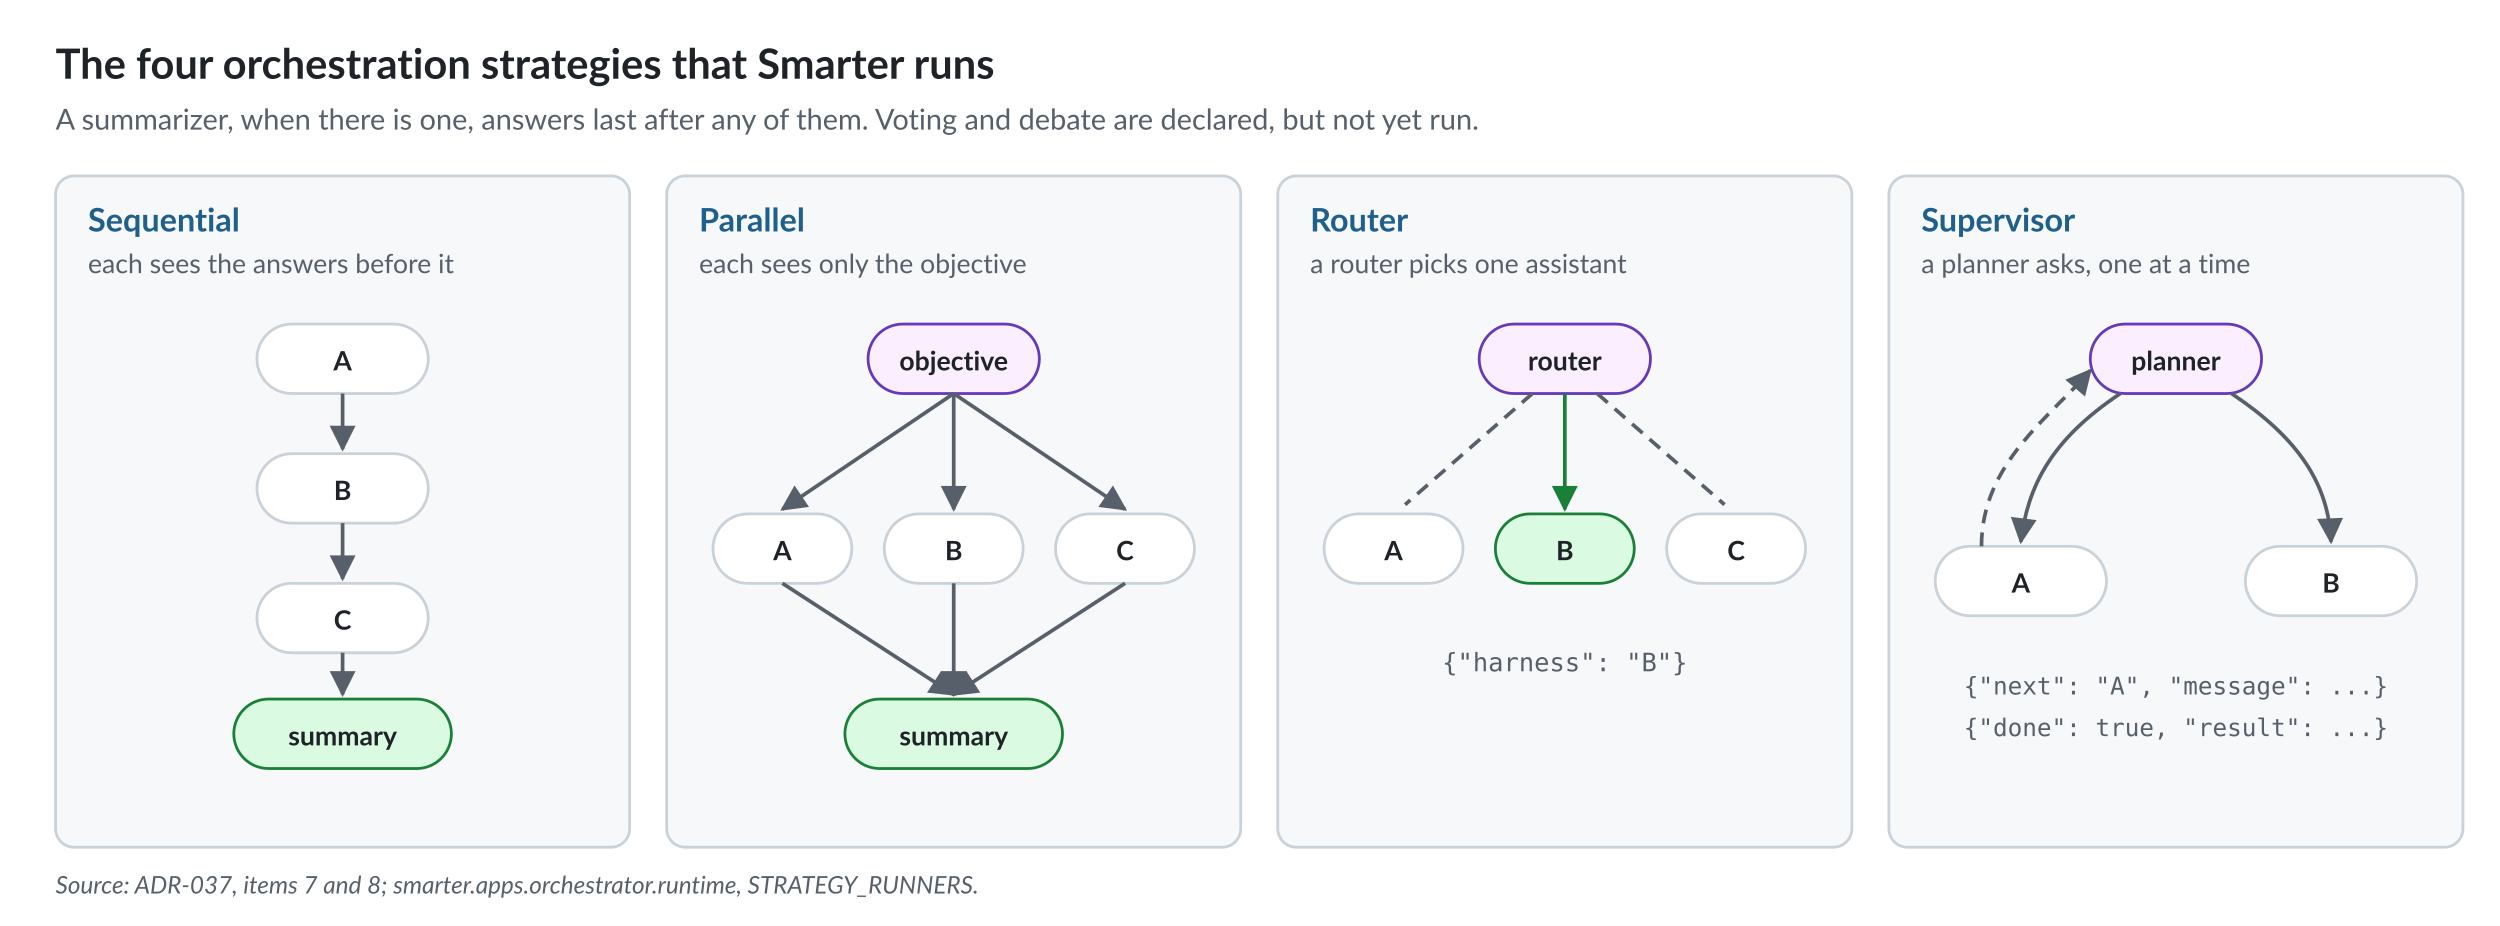
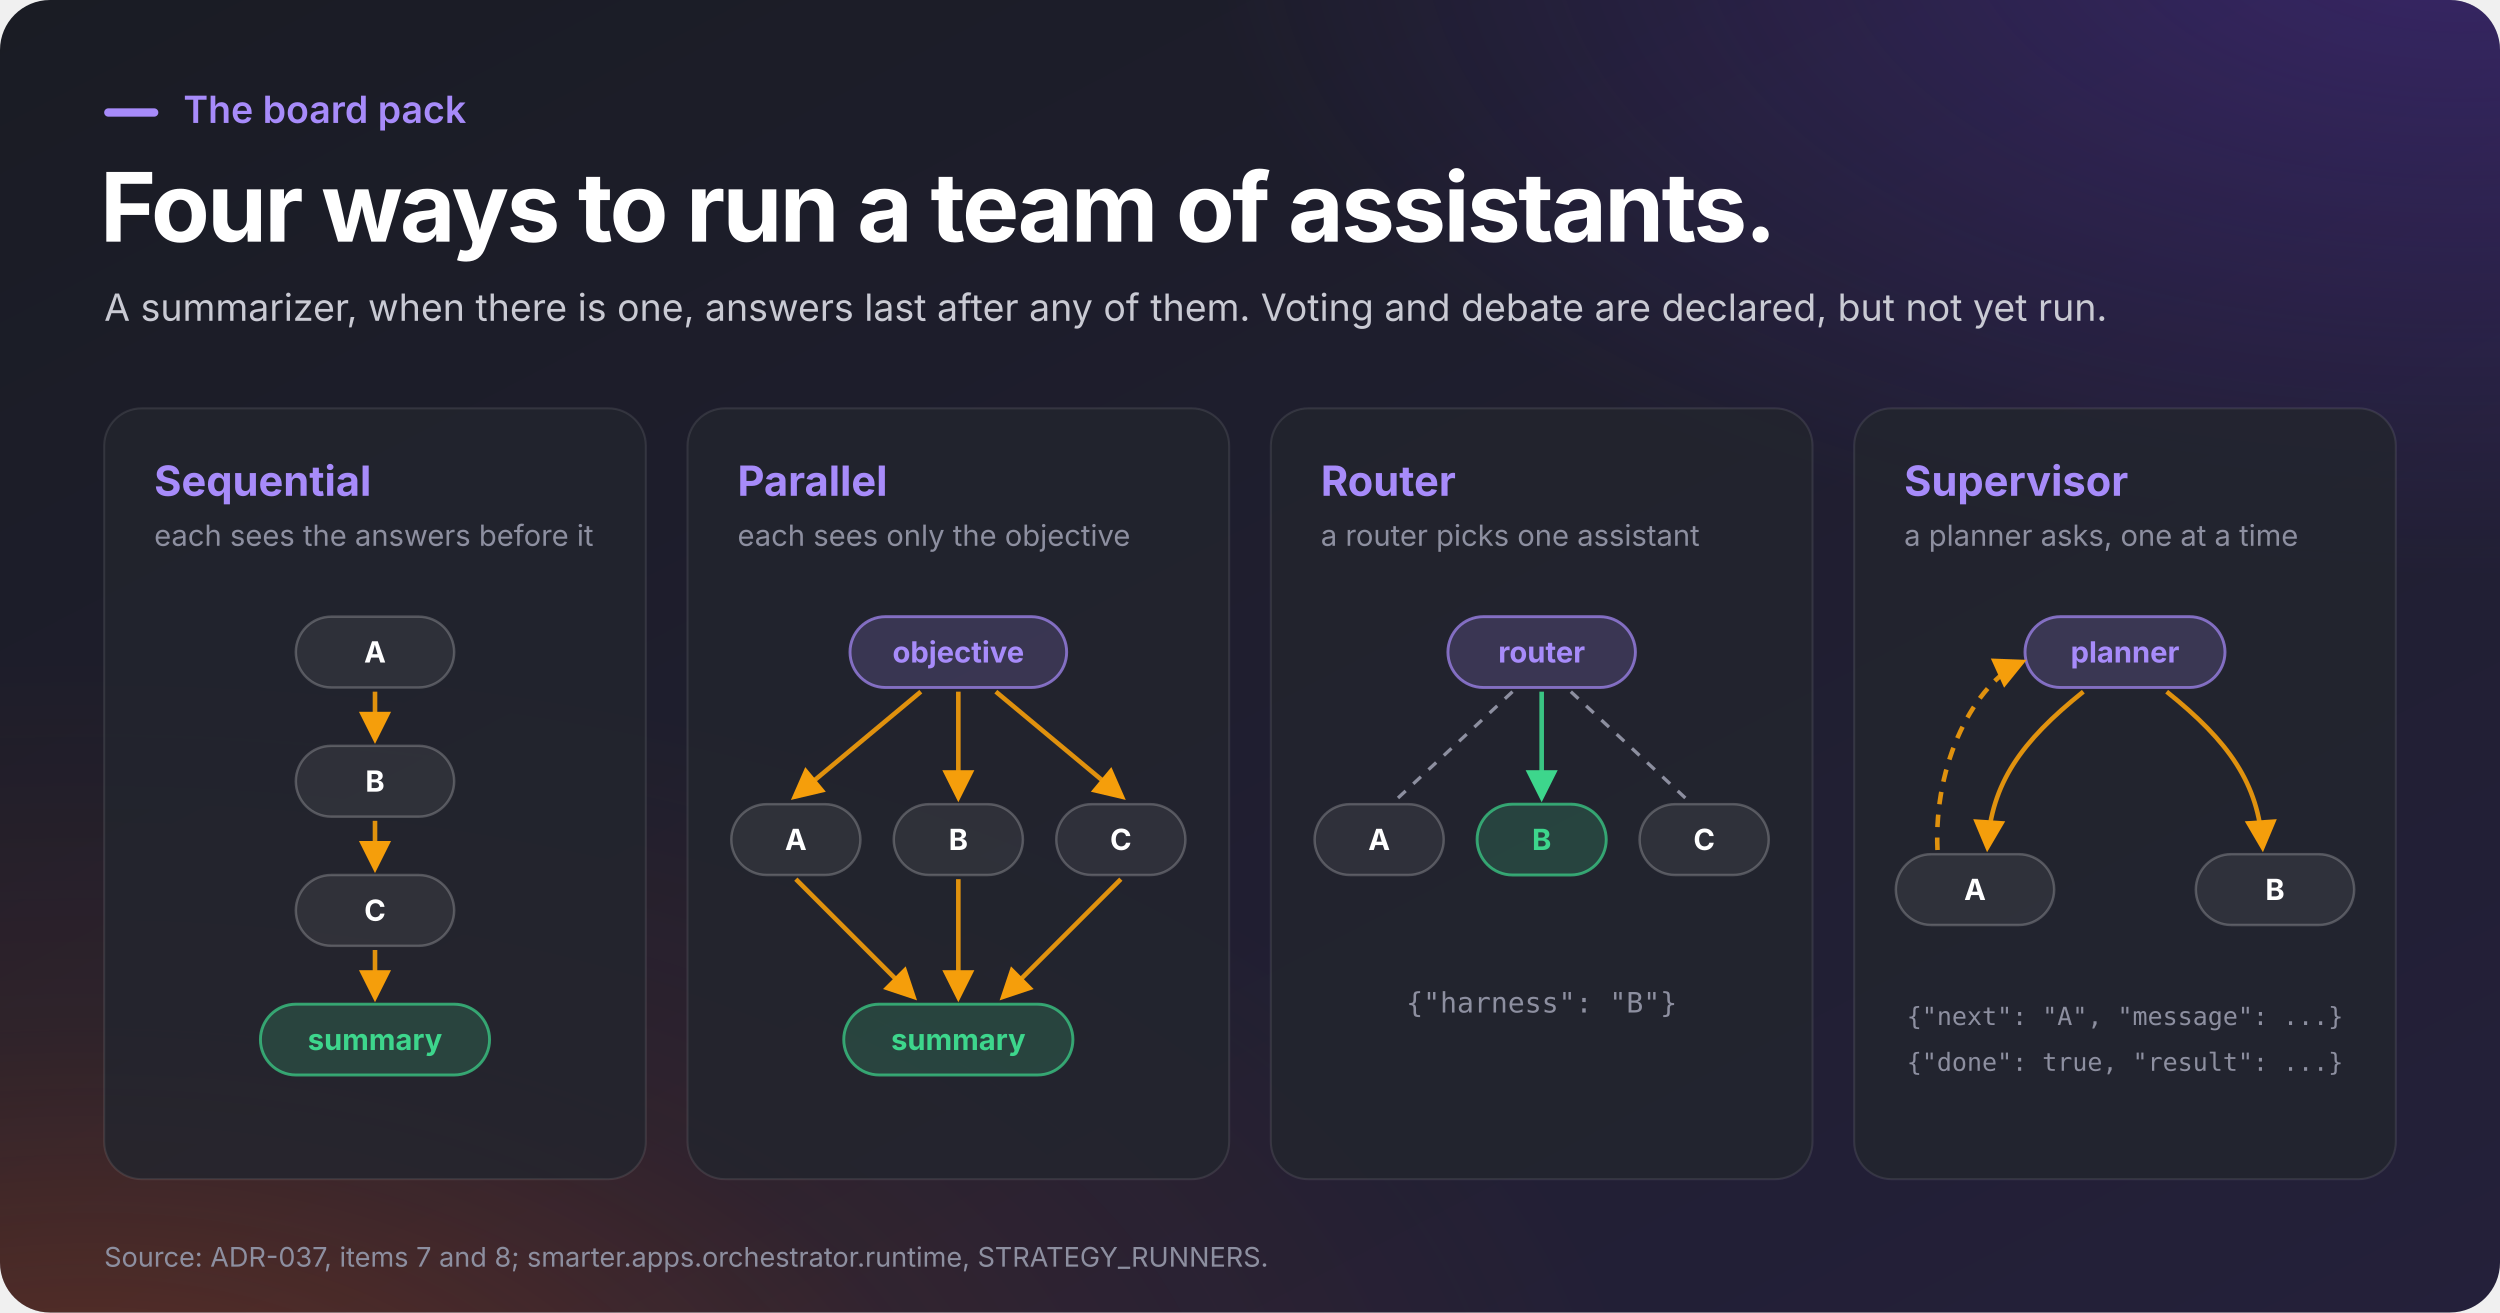
- <svg xmlns="http://www.w3.org/2000/svg" viewBox="0 0 1080 400" width="1080" height="400" role="img" aria-label="Exhibit: the four orchestration strategies that Smarter runs">
+ <svg xmlns="http://www.w3.org/2000/svg" viewBox="0 0 1200 630" width="1200" height="630" role="img" aria-label="Exhibit: the four orchestration strategies that Smarter runs">
  <defs>
-     <marker id="arrow" viewBox="0 0 10 10" refX="9" refY="5" markerWidth="7" markerHeight="7" orient="auto-start-reverse">
-       <path d="M0,0 L10,5 L0,10 z" fill="#57606A" />
+     <linearGradient id="dk-bg" x1="0" y1="0" x2="1" y2="1">
+       <stop offset="0" stop-color="#1A1C24" />
+       <stop offset="1" stop-color="#24203A" />
+     </linearGradient>
+     <radialGradient id="dk-orange" cx="0.04" cy="1.12" r="0.62">
+       <stop offset="0" stop-color="#EA580C" stop-opacity="0.32" />
+       <stop offset="0.55" stop-color="#EA580C" stop-opacity="0.08" />
+       <stop offset="1" stop-color="#EA580C" stop-opacity="0" />
+     </radialGradient>
+     <radialGradient id="dk-purple" cx="0.98" cy="-0.06" r="0.5">
+       <stop offset="0" stop-color="#7239EA" stop-opacity="0.3" />
+       <stop offset="1" stop-color="#7239EA" stop-opacity="0" />
+     </radialGradient>
+     <marker id="dk-arrow" viewBox="0 0 10 10" refX="8" refY="5" markerWidth="7" markerHeight="7" orient="auto-start-reverse">
+       <path d="M0,0 L10,5 L0,10 z" fill="#F59E0B" />
    </marker>
-     <marker id="arrow-red" viewBox="0 0 10 10" refX="9" refY="5" markerWidth="7" markerHeight="7" orient="auto-start-reverse">
-       <path d="M0,0 L10,5 L0,10 z" fill="#CF222E" />
-     </marker>
-     <marker id="arrow-green" viewBox="0 0 10 10" refX="9" refY="5" markerWidth="7" markerHeight="7" orient="auto-start-reverse">
-       <path d="M0,0 L10,5 L0,10 z" fill="#1A7F37" />
+     <marker id="dk-arrow-green" viewBox="0 0 10 10" refX="8" refY="5" markerWidth="7" markerHeight="7" orient="auto-start-reverse">
+       <path d="M0,0 L10,5 L0,10 z" fill="#3DD68C" />
    </marker>
  </defs>
-   <rect x="0" y="0" width="1080" height="400" fill="#FFFFFF" />
-   <text x="24" y="34" font-family="Lato, 'Helvetica Neue', Arial, sans-serif" font-size="18" font-weight="bold" fill="#1F2328" text-anchor="start">The four orchestration strategies that Smarter runs</text>
-   <text x="24" y="56" font-family="Lato, 'Helvetica Neue', Arial, sans-serif" font-size="12.5" font-weight="normal" fill="#57606A" text-anchor="start">A summarizer, when there is one, answers last after any of them. Voting and debate are declared, but not yet run.</text>
-   <rect x="24" y="76" width="248" height="290" rx="8" fill="#F6F8FA" stroke="#C9D1D9" stroke-width="1.2" />
-   <text x="38" y="100" font-family="Lato, 'Helvetica Neue', Arial, sans-serif" font-size="14" font-weight="bold" fill="#1F5F8B" text-anchor="start">Sequential</text>
-   <text x="38" y="118" font-family="Lato, 'Helvetica Neue', Arial, sans-serif" font-size="11.5" font-weight="normal" fill="#57606A" text-anchor="start">each sees the answers before it</text>
-   <rect x="288" y="76" width="248" height="290" rx="8" fill="#F6F8FA" stroke="#C9D1D9" stroke-width="1.2" />
-   <text x="302" y="100" font-family="Lato, 'Helvetica Neue', Arial, sans-serif" font-size="14" font-weight="bold" fill="#1F5F8B" text-anchor="start">Parallel</text>
-   <text x="302" y="118" font-family="Lato, 'Helvetica Neue', Arial, sans-serif" font-size="11.5" font-weight="normal" fill="#57606A" text-anchor="start">each sees only the objective</text>
-   <rect x="552" y="76" width="248" height="290" rx="8" fill="#F6F8FA" stroke="#C9D1D9" stroke-width="1.2" />
-   <text x="566" y="100" font-family="Lato, 'Helvetica Neue', Arial, sans-serif" font-size="14" font-weight="bold" fill="#1F5F8B" text-anchor="start">Router</text>
-   <text x="566" y="118" font-family="Lato, 'Helvetica Neue', Arial, sans-serif" font-size="11.5" font-weight="normal" fill="#57606A" text-anchor="start">a router picks one assistant</text>
-   <rect x="816" y="76" width="248" height="290" rx="8" fill="#F6F8FA" stroke="#C9D1D9" stroke-width="1.2" />
-   <text x="830" y="100" font-family="Lato, 'Helvetica Neue', Arial, sans-serif" font-size="14" font-weight="bold" fill="#1F5F8B" text-anchor="start">Supervisor</text>
-   <text x="830" y="118" font-family="Lato, 'Helvetica Neue', Arial, sans-serif" font-size="11.5" font-weight="normal" fill="#57606A" text-anchor="start">a planner asks, one at a time</text>
-   <rect x="111" y="140" width="74" height="30" rx="15" fill="#FFFFFF" stroke="#C9D1D9" stroke-width="1.2" />
-   <text x="148.0" y="160" font-family="Lato, 'Helvetica Neue', Arial, sans-serif" font-size="11.5" font-weight="bold" fill="#1F2328" text-anchor="middle">A</text>
-   <line x1="148" y1="170" x2="148" y2="194" stroke="#57606A" stroke-width="1.6" marker-end="url(#arrow)" />
-   <rect x="111" y="196" width="74" height="30" rx="15" fill="#FFFFFF" stroke="#C9D1D9" stroke-width="1.2" />
-   <text x="148.0" y="216" font-family="Lato, 'Helvetica Neue', Arial, sans-serif" font-size="11.5" font-weight="bold" fill="#1F2328" text-anchor="middle">B</text>
-   <line x1="148" y1="226" x2="148" y2="250" stroke="#57606A" stroke-width="1.6" marker-end="url(#arrow)" />
-   <rect x="111" y="252" width="74" height="30" rx="15" fill="#FFFFFF" stroke="#C9D1D9" stroke-width="1.2" />
-   <text x="148.0" y="272" font-family="Lato, 'Helvetica Neue', Arial, sans-serif" font-size="11.5" font-weight="bold" fill="#1F2328" text-anchor="middle">C</text>
-   <line x1="148" y1="282" x2="148" y2="300" stroke="#57606A" stroke-width="1.6" marker-end="url(#arrow)" />
-   <rect x="101" y="302" width="94" height="30" rx="15" fill="#DAFBE1" stroke="#1A7F37" stroke-width="1.2" />
-   <text x="148.0" y="322" font-family="Lato, 'Helvetica Neue', Arial, sans-serif" font-size="11.5" font-weight="bold" fill="#1F2328" text-anchor="middle">summary</text>
-   <rect x="375" y="140" width="74" height="30" rx="15" fill="#FBEFFF" stroke="#6639BA" stroke-width="1.2" />
-   <text x="412.0" y="160" font-family="Lato, 'Helvetica Neue', Arial, sans-serif" font-size="11.5" font-weight="bold" fill="#1F2328" text-anchor="middle">objective</text>
-   <rect x="308" y="222" width="60" height="30" rx="15" fill="#FFFFFF" stroke="#C9D1D9" stroke-width="1.2" />
-   <text x="338.0" y="242" font-family="Lato, 'Helvetica Neue', Arial, sans-serif" font-size="11.5" font-weight="bold" fill="#1F2328" text-anchor="middle">A</text>
-   <line x1="412" y1="170" x2="338" y2="220" stroke="#57606A" stroke-width="1.6" marker-end="url(#arrow)" />
-   <line x1="338" y1="252" x2="412" y2="300" stroke="#57606A" stroke-width="1.6" marker-end="url(#arrow)" />
-   <rect x="382" y="222" width="60" height="30" rx="15" fill="#FFFFFF" stroke="#C9D1D9" stroke-width="1.2" />
-   <text x="412.0" y="242" font-family="Lato, 'Helvetica Neue', Arial, sans-serif" font-size="11.5" font-weight="bold" fill="#1F2328" text-anchor="middle">B</text>
-   <line x1="412" y1="170" x2="412" y2="220" stroke="#57606A" stroke-width="1.6" marker-end="url(#arrow)" />
-   <line x1="412" y1="252" x2="412" y2="300" stroke="#57606A" stroke-width="1.6" marker-end="url(#arrow)" />
-   <rect x="456" y="222" width="60" height="30" rx="15" fill="#FFFFFF" stroke="#C9D1D9" stroke-width="1.2" />
-   <text x="486.0" y="242" font-family="Lato, 'Helvetica Neue', Arial, sans-serif" font-size="11.5" font-weight="bold" fill="#1F2328" text-anchor="middle">C</text>
-   <line x1="412" y1="170" x2="486" y2="220" stroke="#57606A" stroke-width="1.6" marker-end="url(#arrow)" />
-   <line x1="486" y1="252" x2="412" y2="300" stroke="#57606A" stroke-width="1.6" marker-end="url(#arrow)" />
-   <rect x="365" y="302" width="94" height="30" rx="15" fill="#DAFBE1" stroke="#1A7F37" stroke-width="1.2" />
-   <text x="412.0" y="322" font-family="Lato, 'Helvetica Neue', Arial, sans-serif" font-size="11.5" font-weight="bold" fill="#1F2328" text-anchor="middle">summary</text>
-   <rect x="639" y="140" width="74" height="30" rx="15" fill="#FBEFFF" stroke="#6639BA" stroke-width="1.2" />
-   <text x="676.0" y="160" font-family="Lato, 'Helvetica Neue', Arial, sans-serif" font-size="11.5" font-weight="bold" fill="#1F2328" text-anchor="middle">router</text>
-   <rect x="572" y="222" width="60" height="30" rx="15" fill="#FFFFFF" stroke="#C9D1D9" stroke-width="1.2" />
-   <text x="602.0" y="242" font-family="Lato, 'Helvetica Neue', Arial, sans-serif" font-size="11.5" font-weight="bold" fill="#1F2328" text-anchor="middle">A</text>
-   <rect x="646" y="222" width="60" height="30" rx="15" fill="#DAFBE1" stroke="#1A7F37" stroke-width="1.2" />
-   <text x="676.0" y="242" font-family="Lato, 'Helvetica Neue', Arial, sans-serif" font-size="11.5" font-weight="bold" fill="#1F2328" text-anchor="middle">B</text>
-   <rect x="720" y="222" width="60" height="30" rx="15" fill="#FFFFFF" stroke="#C9D1D9" stroke-width="1.2" />
-   <text x="750.0" y="242" font-family="Lato, 'Helvetica Neue', Arial, sans-serif" font-size="11.5" font-weight="bold" fill="#1F2328" text-anchor="middle">C</text>
-   <line x1="676" y1="170" x2="676" y2="220" stroke="#1A7F37" stroke-width="1.6" marker-end="url(#arrow-green)" />
-   <path d="M662,170 L607,218" fill="none" stroke="#57606A" stroke-width="1.6" stroke-dasharray="6 4" />
-   <path d="M690,170 L745,218" fill="none" stroke="#57606A" stroke-width="1.6" stroke-dasharray="6 4" />
-   <text x="676" y="290" font-family="SFMono-Regular, Menlo, Consolas, monospace" font-size="11" font-weight="normal" fill="#57606A" text-anchor="middle">{"harness": "B"}</text>
-   <rect x="903" y="140" width="74" height="30" rx="15" fill="#FBEFFF" stroke="#6639BA" stroke-width="1.2" />
-   <text x="940.0" y="160" font-family="Lato, 'Helvetica Neue', Arial, sans-serif" font-size="11.5" font-weight="bold" fill="#1F2328" text-anchor="middle">planner</text>
-   <rect x="836" y="236" width="74" height="30" rx="15" fill="#FFFFFF" stroke="#C9D1D9" stroke-width="1.2" />
-   <text x="873.0" y="256" font-family="Lato, 'Helvetica Neue', Arial, sans-serif" font-size="11.5" font-weight="bold" fill="#1F2328" text-anchor="middle">A</text>
-   <rect x="970" y="236" width="74" height="30" rx="15" fill="#FFFFFF" stroke="#C9D1D9" stroke-width="1.2" />
-   <text x="1007.0" y="256" font-family="Lato, 'Helvetica Neue', Arial, sans-serif" font-size="11.5" font-weight="bold" fill="#1F2328" text-anchor="middle">B</text>
-   <path d="M916,170 C886,190 876,210 873,234" fill="none" stroke="#57606A" stroke-width="1.6" marker-end="url(#arrow)" />
-   <path d="M856,236 C856,200 886,180 903,160" fill="none" stroke="#57606A" stroke-width="1.6" stroke-dasharray="6 4" marker-end="url(#arrow)" />
-   <path d="M964,170 C994,190 1006,210 1007,234" fill="none" stroke="#57606A" stroke-width="1.6" marker-end="url(#arrow)" />
-   <text x="940" y="300" font-family="SFMono-Regular, Menlo, Consolas, monospace" font-size="10.5" font-weight="normal" fill="#57606A" text-anchor="middle">{"next": "A", "message": ...}</text>
-   <text x="940" y="318" font-family="SFMono-Regular, Menlo, Consolas, monospace" font-size="10.5" font-weight="normal" fill="#57606A" text-anchor="middle">{"done": true, "result": ...}</text>
-   <text x="24" y="386" font-family="Lato, 'Helvetica Neue', Arial, sans-serif" font-size="10.5" font-weight="normal" fill="#57606A" text-anchor="start" font-style="italic">Source: ADR-037, items 7 and 8; smarter.apps.orchestrator.runtime, STRATEGY_RUNNERS.</text>
+   <rect width="1200" height="630" rx="24" fill="url(#dk-bg)" />
+   <rect width="1200" height="630" rx="24" fill="url(#dk-orange)" />
+   <rect width="1200" height="630" rx="24" fill="url(#dk-purple)" />
+   <rect x="50" y="52" width="26" height="4" rx="2" fill="#A78BFA" />
+   <text x="88" y="59" font-family="Inter, 'Helvetica Neue', Lato, Arial, sans-serif" font-size="18" font-weight="600" fill="#A78BFA" text-anchor="start">The board pack</text>
+   <text x="48" y="116" font-family="Inter, 'Helvetica Neue', Lato, Arial, sans-serif" font-size="46" font-weight="700" fill="#FFFFFF" text-anchor="start" letter-spacing="-1.2">Four ways to run a team of assistants.</text>
+   <text x="50" y="154" font-family="Inter, 'Helvetica Neue', Lato, Arial, sans-serif" font-size="18" font-weight="400" fill="#C9CAD3" text-anchor="start">A summarizer, when there is one, answers last after any of them. Voting and debate are declared, but not yet run.</text>
+   <rect x="50" y="196" width="260" height="370" rx="18" fill="#23252E" fill-opacity="0.82" stroke="rgba(255,255,255,0.09)" stroke-width="1" />
+   <text x="74" y="238" font-family="Inter, 'Helvetica Neue', Lato, Arial, sans-serif" font-size="20" font-weight="700" fill="#A78BFA" text-anchor="start">Sequential</text>
+   <text x="74" y="262" font-family="Inter, 'Helvetica Neue', Lato, Arial, sans-serif" font-size="14" font-weight="400" fill="#8D8FA0" text-anchor="start">each sees the answers before it</text>
+   <rect x="330" y="196" width="260" height="370" rx="18" fill="#23252E" fill-opacity="0.82" stroke="rgba(255,255,255,0.09)" stroke-width="1" />
+   <text x="354" y="238" font-family="Inter, 'Helvetica Neue', Lato, Arial, sans-serif" font-size="20" font-weight="700" fill="#A78BFA" text-anchor="start">Parallel</text>
+   <text x="354" y="262" font-family="Inter, 'Helvetica Neue', Lato, Arial, sans-serif" font-size="14" font-weight="400" fill="#8D8FA0" text-anchor="start">each sees only the objective</text>
+   <rect x="610" y="196" width="260" height="370" rx="18" fill="#23252E" fill-opacity="0.82" stroke="rgba(255,255,255,0.09)" stroke-width="1" />
+   <text x="634" y="238" font-family="Inter, 'Helvetica Neue', Lato, Arial, sans-serif" font-size="20" font-weight="700" fill="#A78BFA" text-anchor="start">Router</text>
+   <text x="634" y="262" font-family="Inter, 'Helvetica Neue', Lato, Arial, sans-serif" font-size="14" font-weight="400" fill="#8D8FA0" text-anchor="start">a router picks one assistant</text>
+   <rect x="890" y="196" width="260" height="370" rx="18" fill="#23252E" fill-opacity="0.82" stroke="rgba(255,255,255,0.09)" stroke-width="1" />
+   <text x="914" y="238" font-family="Inter, 'Helvetica Neue', Lato, Arial, sans-serif" font-size="20" font-weight="700" fill="#A78BFA" text-anchor="start">Supervisor</text>
+   <text x="914" y="262" font-family="Inter, 'Helvetica Neue', Lato, Arial, sans-serif" font-size="14" font-weight="400" fill="#8D8FA0" text-anchor="start">a planner asks, one at a time</text>
+   <rect x="142.0" y="296" width="76" height="34" rx="17" fill="#FFFFFF" fill-opacity="0.06" stroke="#FFFFFF" stroke-opacity="0.22" stroke-width="1.2" />
+   <text x="180" y="318" font-family="Inter, 'Helvetica Neue', Lato, Arial, sans-serif" font-size="14" font-weight="700" fill="#FFFFFF" text-anchor="middle">A</text>
+   <path d="M180,332 L180,354" fill="none" stroke="#F59E0B" stroke-width="2.2" stroke-opacity="0.9" marker-end="url(#dk-arrow)" />
+   <rect x="142.0" y="358" width="76" height="34" rx="17" fill="#FFFFFF" fill-opacity="0.06" stroke="#FFFFFF" stroke-opacity="0.22" stroke-width="1.2" />
+   <text x="180" y="380" font-family="Inter, 'Helvetica Neue', Lato, Arial, sans-serif" font-size="14" font-weight="700" fill="#FFFFFF" text-anchor="middle">B</text>
+   <path d="M180,394 L180,416" fill="none" stroke="#F59E0B" stroke-width="2.2" stroke-opacity="0.9" marker-end="url(#dk-arrow)" />
+   <rect x="142.0" y="420" width="76" height="34" rx="17" fill="#FFFFFF" fill-opacity="0.06" stroke="#FFFFFF" stroke-opacity="0.22" stroke-width="1.2" />
+   <text x="180" y="442" font-family="Inter, 'Helvetica Neue', Lato, Arial, sans-serif" font-size="14" font-weight="700" fill="#FFFFFF" text-anchor="middle">C</text>
+   <path d="M180,456 L180,478" fill="none" stroke="#F59E0B" stroke-width="2.2" stroke-opacity="0.9" marker-end="url(#dk-arrow)" />
+   <rect x="125.0" y="482" width="110" height="34" rx="17" fill="#3DD68C" fill-opacity="0.18" stroke="#3DD68C" stroke-opacity="0.7" stroke-width="1.4" />
+   <text x="180" y="504" font-family="Inter, 'Helvetica Neue', Lato, Arial, sans-serif" font-size="14" font-weight="700" fill="#3DD68C" text-anchor="middle">summary</text>
+   <rect x="408.0" y="296" width="104" height="34" rx="17" fill="#A78BFA" fill-opacity="0.18" stroke="#A78BFA" stroke-opacity="0.7" stroke-width="1.4" />
+   <text x="460" y="318" font-family="Inter, 'Helvetica Neue', Lato, Arial, sans-serif" font-size="14" font-weight="700" fill="#A78BFA" text-anchor="middle">objective</text>
+   <rect x="351.0" y="386" width="62" height="34" rx="17" fill="#FFFFFF" fill-opacity="0.06" stroke="#FFFFFF" stroke-opacity="0.22" stroke-width="1.2" />
+   <text x="382" y="408" font-family="Inter, 'Helvetica Neue', Lato, Arial, sans-serif" font-size="14" font-weight="700" fill="#FFFFFF" text-anchor="middle">A</text>
+   <path d="M442,332 L382,382" fill="none" stroke="#F59E0B" stroke-width="2.2" stroke-opacity="0.9" marker-end="url(#dk-arrow)" />
+   <path d="M382,422 L438,478" fill="none" stroke="#F59E0B" stroke-width="2.2" stroke-opacity="0.9" marker-end="url(#dk-arrow)" />
+   <rect x="429.0" y="386" width="62" height="34" rx="17" fill="#FFFFFF" fill-opacity="0.06" stroke="#FFFFFF" stroke-opacity="0.22" stroke-width="1.2" />
+   <text x="460" y="408" font-family="Inter, 'Helvetica Neue', Lato, Arial, sans-serif" font-size="14" font-weight="700" fill="#FFFFFF" text-anchor="middle">B</text>
+   <path d="M460,332 L460,382" fill="none" stroke="#F59E0B" stroke-width="2.2" stroke-opacity="0.9" marker-end="url(#dk-arrow)" />
+   <path d="M460,422 L460,478" fill="none" stroke="#F59E0B" stroke-width="2.2" stroke-opacity="0.9" marker-end="url(#dk-arrow)" />
+   <rect x="507.0" y="386" width="62" height="34" rx="17" fill="#FFFFFF" fill-opacity="0.06" stroke="#FFFFFF" stroke-opacity="0.22" stroke-width="1.2" />
+   <text x="538" y="408" font-family="Inter, 'Helvetica Neue', Lato, Arial, sans-serif" font-size="14" font-weight="700" fill="#FFFFFF" text-anchor="middle">C</text>
+   <path d="M478,332 L538,382" fill="none" stroke="#F59E0B" stroke-width="2.2" stroke-opacity="0.9" marker-end="url(#dk-arrow)" />
+   <path d="M538,422 L482,478" fill="none" stroke="#F59E0B" stroke-width="2.2" stroke-opacity="0.9" marker-end="url(#dk-arrow)" />
+   <rect x="405.0" y="482" width="110" height="34" rx="17" fill="#3DD68C" fill-opacity="0.18" stroke="#3DD68C" stroke-opacity="0.7" stroke-width="1.4" />
+   <text x="460" y="504" font-family="Inter, 'Helvetica Neue', Lato, Arial, sans-serif" font-size="14" font-weight="700" fill="#3DD68C" text-anchor="middle">summary</text>
+   <rect x="695.0" y="296" width="90" height="34" rx="17" fill="#A78BFA" fill-opacity="0.18" stroke="#A78BFA" stroke-opacity="0.7" stroke-width="1.4" />
+   <text x="740" y="318" font-family="Inter, 'Helvetica Neue', Lato, Arial, sans-serif" font-size="14" font-weight="700" fill="#A78BFA" text-anchor="middle">router</text>
+   <rect x="631.0" y="386" width="62" height="34" rx="17" fill="#FFFFFF" fill-opacity="0.06" stroke="#FFFFFF" stroke-opacity="0.22" stroke-width="1.2" />
+   <text x="662" y="408" font-family="Inter, 'Helvetica Neue', Lato, Arial, sans-serif" font-size="14" font-weight="700" fill="#FFFFFF" text-anchor="middle">A</text>
+   <rect x="709.0" y="386" width="62" height="34" rx="17" fill="#3DD68C" fill-opacity="0.18" stroke="#3DD68C" stroke-opacity="0.7" stroke-width="1.4" />
+   <text x="740" y="408" font-family="Inter, 'Helvetica Neue', Lato, Arial, sans-serif" font-size="14" font-weight="700" fill="#3DD68C" text-anchor="middle">B</text>
+   <rect x="787.0" y="386" width="62" height="34" rx="17" fill="#FFFFFF" fill-opacity="0.06" stroke="#FFFFFF" stroke-opacity="0.22" stroke-width="1.2" />
+   <text x="818" y="408" font-family="Inter, 'Helvetica Neue', Lato, Arial, sans-serif" font-size="14" font-weight="700" fill="#FFFFFF" text-anchor="middle">C</text>
+   <path d="M740,332 L740,382" fill="none" stroke="#3DD68C" stroke-width="2.2" stroke-opacity="0.9" marker-end="url(#dk-arrow-green)" />
+   <path d="M726,332 L670,384 M754,332 L810,384" stroke="#8D8FA0" stroke-width="1.6" stroke-dasharray="5 5" fill="none" />
+   <text x="740" y="486" font-family="'JetBrains Mono', SFMono-Regular, Menlo, Consolas, monospace" font-size="13.5" font-weight="400" fill="#8D8FA0" text-anchor="middle">{"harness": "B"}</text>
+   <rect x="972.0" y="296" width="96" height="34" rx="17" fill="#A78BFA" fill-opacity="0.18" stroke="#A78BFA" stroke-opacity="0.7" stroke-width="1.4" />
+   <text x="1020" y="318" font-family="Inter, 'Helvetica Neue', Lato, Arial, sans-serif" font-size="14" font-weight="700" fill="#A78BFA" text-anchor="middle">planner</text>
+   <rect x="910.0" y="410" width="76" height="34" rx="17" fill="#FFFFFF" fill-opacity="0.06" stroke="#FFFFFF" stroke-opacity="0.22" stroke-width="1.2" />
+   <text x="948" y="432" font-family="Inter, 'Helvetica Neue', Lato, Arial, sans-serif" font-size="14" font-weight="700" fill="#FFFFFF" text-anchor="middle">A</text>
+   <rect x="1054.0" y="410" width="76" height="34" rx="17" fill="#FFFFFF" fill-opacity="0.06" stroke="#FFFFFF" stroke-opacity="0.22" stroke-width="1.2" />
+   <text x="1092" y="432" font-family="Inter, 'Helvetica Neue', Lato, Arial, sans-serif" font-size="14" font-weight="700" fill="#FFFFFF" text-anchor="middle">B</text>
+   <path d="M1000,332 C970,356 956,376 954,406" fill="none" stroke="#F59E0B" stroke-width="2.2" stroke-opacity="0.9" marker-end="url(#dk-arrow)" />
+   <path d="M930,408 C928,366 948,328 970,318" fill="none" stroke="#F59E0B" stroke-width="2.2" stroke-opacity="0.9" stroke-dasharray="6 5" marker-end="url(#dk-arrow)" />
+   <path d="M1040,332 C1070,356 1084,376 1086,406" fill="none" stroke="#F59E0B" stroke-width="2.2" stroke-opacity="0.9" marker-end="url(#dk-arrow)" />
+   <text x="1020" y="492" font-family="'JetBrains Mono', SFMono-Regular, Menlo, Consolas, monospace" font-size="12" font-weight="400" fill="#8D8FA0" text-anchor="middle">{"next": "A", "message": ...}</text>
+   <text x="1020" y="514" font-family="'JetBrains Mono', SFMono-Regular, Menlo, Consolas, monospace" font-size="12" font-weight="400" fill="#8D8FA0" text-anchor="middle">{"done": true, "result": ...}</text>
+   <text x="50" y="608" font-family="Inter, 'Helvetica Neue', Lato, Arial, sans-serif" font-size="13" font-weight="400" fill="#8D8FA0" text-anchor="start">Source: ADR-037, items 7 and 8; smarter.apps.orchestrator.runtime, STRATEGY_RUNNERS.</text>
</svg>
